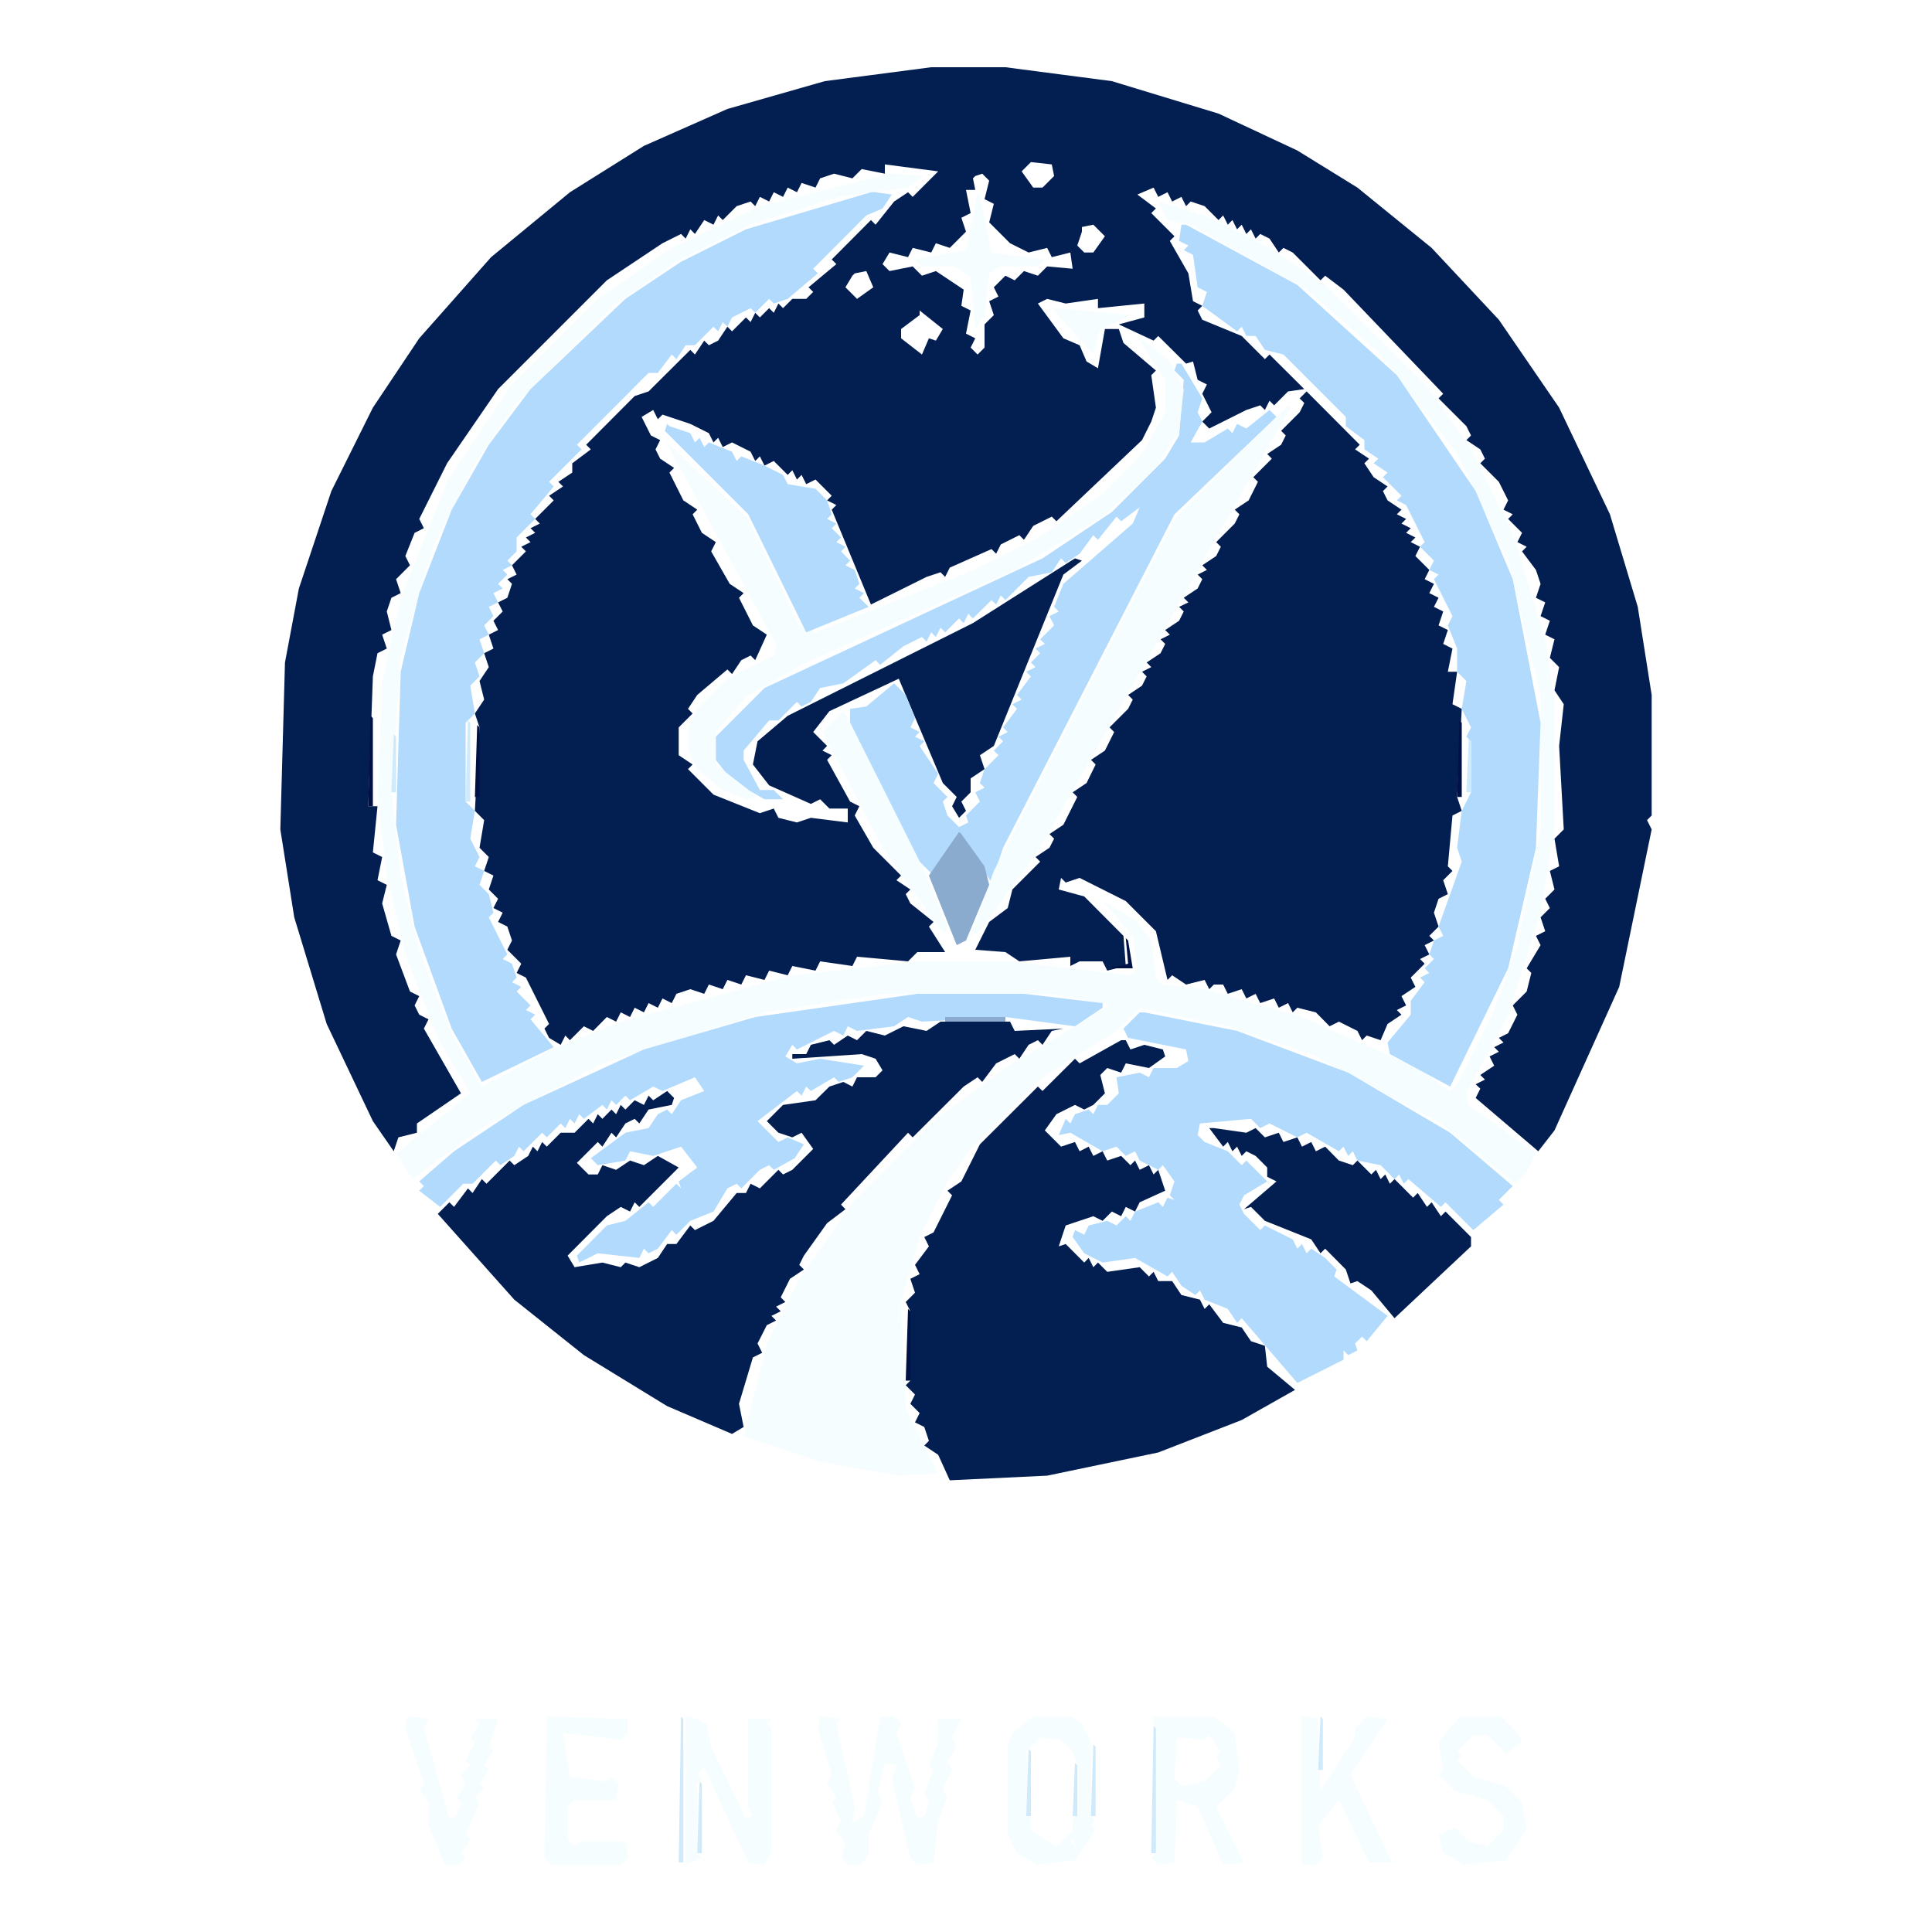
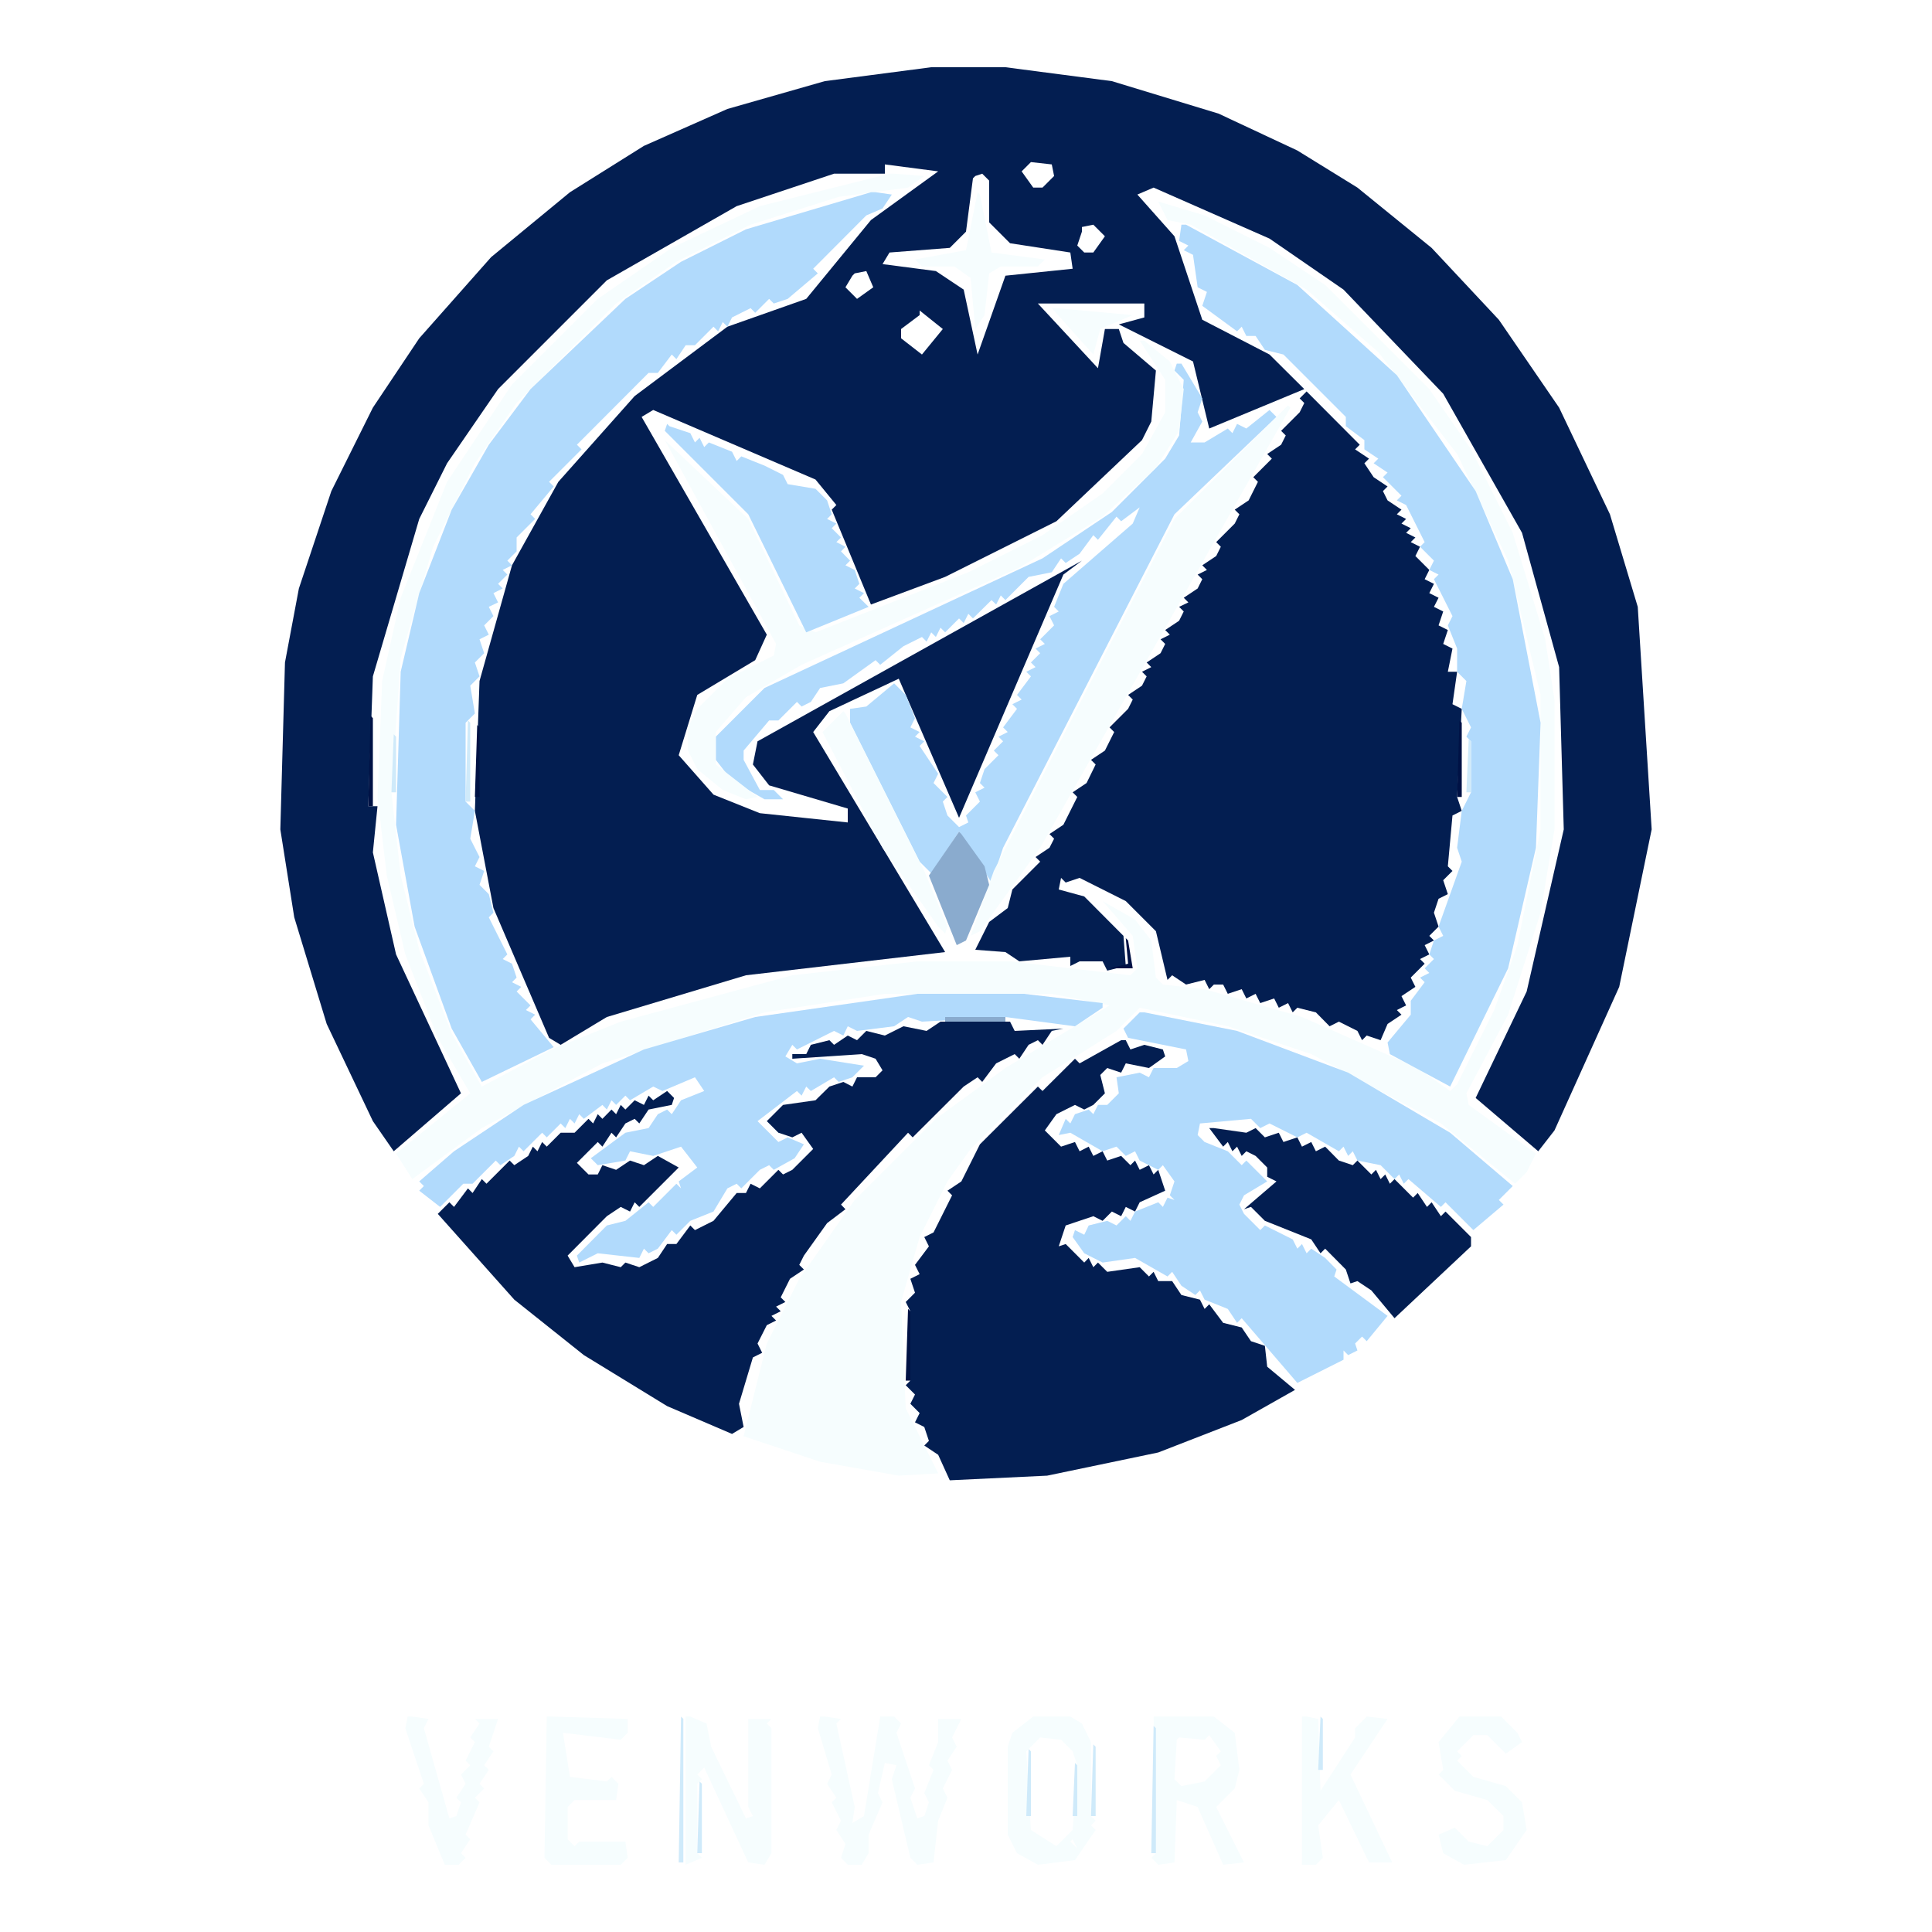
<svg xmlns="http://www.w3.org/2000/svg" viewBox="0 0 1000 1000" fill="none">
-   <path d="M 482.0 34.8 L 426.9 42.0 L 376.5 56.4 L 333.3 75.5 L 295.0 99.5 L 254.2 133.1 L 217.0 175.1 L 193.0 211.0 L 171.5 254.2 L 154.7 304.6 L 147.5 342.9 L 145.1 429.3 L 152.3 474.8 L 169.1 530.0 L 193.0 580.3 L 203.8 595.9 L 206.2 588.7 L 215.8 586.3 L 215.8 581.5 L 238.6 565.9 L 219.4 532.4 L 221.8 527.6 L 217.0 525.2 L 214.6 520.4 L 217.0 515.6 L 212.2 513.2 L 205.0 494.0 L 207.4 486.8 L 202.6 484.4 L 197.8 467.6 L 200.2 458.0 L 195.4 455.6 L 197.8 443.6 L 193.0 441.2 L 195.4 417.3 L 190.6 417.3 L 193.0 350.1 L 195.4 338.1 L 200.2 335.7 L 197.8 328.5 L 202.6 326.1 L 200.2 316.5 L 202.6 309.4 L 207.4 307.0 L 205.0 299.8 L 212.2 292.6 L 209.8 287.8 L 214.6 275.8 L 219.4 273.4 L 217.0 268.6 L 231.4 239.8 L 257.8 201.4 L 314.1 145.1 L 342.9 125.9 L 352.5 121.1 L 354.9 123.5 L 357.3 118.7 L 359.7 121.1 L 364.5 113.9 L 369.3 116.3 L 371.7 111.5 L 374.1 113.9 L 381.3 106.7 L 388.5 104.3 L 390.9 106.7 L 393.3 101.9 L 398.1 104.3 L 400.5 99.5 L 405.3 101.9 L 407.7 97.1 L 412.5 99.5 L 414.9 94.7 L 422.1 97.1 L 424.5 92.3 L 431.7 89.9 L 441.2 92.3 L 446.0 87.5 L 458.0 89.9 L 458.0 85.1 L 485.6 88.7 L 472.4 101.9 L 470.0 99.5 L 462.8 104.3 L 453.2 116.3 L 450.8 113.9 L 430.5 134.3 L 432.9 136.7 L 418.5 148.7 L 420.9 151.1 L 417.3 154.7 L 410.1 154.7 L 405.3 159.5 L 402.9 157.1 L 400.5 161.9 L 398.1 159.5 L 393.3 164.3 L 390.9 161.9 L 388.5 166.7 L 386.1 164.3 L 378.9 171.5 L 376.5 169.1 L 371.7 176.3 L 366.9 178.7 L 364.5 176.3 L 359.7 183.5 L 357.3 181.1 L 335.7 202.6 L 328.5 205.0 L 303.4 230.2 L 305.8 232.6 L 296.2 239.8 L 296.2 244.6 L 289.0 249.4 L 291.4 251.8 L 284.2 256.6 L 286.6 259.0 L 277.0 268.6 L 279.4 271.0 L 274.6 273.4 L 277.0 275.8 L 272.2 278.2 L 274.6 280.6 L 269.8 283.0 L 272.2 285.4 L 265.0 292.6 L 267.4 297.4 L 262.6 299.8 L 265.0 302.2 L 262.6 309.4 L 257.8 311.8 L 260.2 316.5 L 255.4 321.3 L 257.8 326.1 L 253.0 328.5 L 255.4 335.7 L 250.6 338.1 L 253.0 345.3 L 248.2 352.5 L 250.6 362.1 L 245.8 369.3 L 248.2 376.5 L 245.8 419.7 L 250.6 424.5 L 248.2 438.8 L 253.0 443.6 L 250.6 450.8 L 255.4 453.2 L 253.0 460.4 L 257.8 465.2 L 255.4 470.0 L 260.2 472.4 L 257.8 477.2 L 262.6 479.6 L 265.0 486.8 L 262.6 491.6 L 269.8 498.8 L 267.4 503.6 L 272.2 506.0 L 284.2 530.0 L 281.8 532.4 L 284.2 537.2 L 290.2 540.8 L 292.6 536.0 L 295.0 538.4 L 302.2 531.2 L 307.0 533.6 L 314.1 526.4 L 318.9 528.8 L 321.3 524.0 L 326.1 526.4 L 328.5 521.6 L 333.3 524.0 L 335.7 519.2 L 340.5 521.6 L 342.9 516.8 L 347.7 519.2 L 350.1 514.4 L 357.3 512.0 L 364.5 514.4 L 366.9 509.6 L 374.1 512.0 L 376.5 507.2 L 383.7 509.6 L 386.1 504.8 L 395.7 507.2 L 398.1 502.4 L 407.7 504.8 L 410.1 500.0 L 422.1 502.4 L 424.5 497.6 L 441.2 500.0 L 443.6 495.2 L 470.0 497.6 L 474.8 492.8 L 489.2 492.8 L 480.8 479.6 L 483.2 477.2 L 471.2 467.6 L 468.8 462.8 L 471.2 460.4 L 464.0 455.6 L 466.4 453.2 L 452.0 438.8 L 442.4 422.1 L 444.8 417.3 L 440.0 414.9 L 428.1 393.3 L 430.5 390.9 L 425.7 388.5 L 428.1 386.1 L 420.9 378.9 L 429.3 368.1 L 465.2 351.3 L 488.0 405.3 L 495.2 412.5 L 492.8 417.3 L 496.4 423.3 L 500.0 419.7 L 497.6 414.9 L 502.4 410.1 L 502.4 402.9 L 509.6 398.1 L 507.2 390.9 L 514.4 386.1 L 550.4 297.4 L 560.0 290.2 L 556.4 289.0 L 503.6 322.5 L 407.7 370.5 L 392.1 383.7 L 389.7 395.7 L 398.1 406.5 L 419.7 416.1 L 424.5 413.7 L 429.3 418.5 L 438.8 418.5 L 438.8 425.7 L 419.7 423.3 L 412.5 425.7 L 402.9 423.3 L 400.5 418.5 L 393.3 420.9 L 369.3 411.3 L 356.1 398.1 L 358.5 395.7 L 351.3 390.9 L 351.3 376.5 L 358.5 369.3 L 356.1 366.9 L 360.9 359.7 L 376.5 346.5 L 378.9 348.9 L 383.7 341.7 L 388.5 339.3 L 390.9 341.7 L 396.9 328.5 L 389.7 323.7 L 382.5 309.4 L 384.9 307.0 L 377.7 302.2 L 368.1 285.4 L 370.5 280.6 L 363.3 275.8 L 358.5 266.2 L 360.9 263.8 L 353.7 259.0 L 346.5 244.6 L 348.9 242.2 L 341.7 237.4 L 339.3 232.6 L 341.7 227.8 L 336.9 225.4 L 332.1 215.8 L 338.1 212.2 L 340.5 217.0 L 342.9 214.6 L 357.3 219.4 L 366.9 224.2 L 369.3 229.0 L 371.7 226.6 L 374.1 231.4 L 378.9 229.0 L 388.5 233.8 L 390.9 238.6 L 393.3 236.2 L 395.7 241.0 L 400.5 238.6 L 407.7 245.8 L 410.1 243.4 L 412.5 248.2 L 414.9 245.8 L 417.3 250.6 L 422.1 248.2 L 430.5 256.6 L 428.1 259.0 L 432.9 261.4 L 430.5 263.8 L 450.8 312.9 L 479.6 298.6 L 486.8 296.2 L 489.2 298.6 L 491.6 293.8 L 513.2 284.2 L 515.6 286.6 L 518.0 281.8 L 527.6 277.0 L 530.0 279.4 L 534.8 272.2 L 544.4 267.4 L 546.8 269.8 L 591.1 227.8 L 595.9 218.2 L 598.3 211.0 L 595.9 194.2 L 598.3 191.8 L 581.5 177.5 L 579.1 170.3 L 571.9 170.3 L 568.3 190.6 L 562.4 187.1 L 558.8 178.7 L 550.4 175.1 L 537.2 157.1 L 542.0 154.7 L 551.6 157.1 L 568.3 154.7 L 568.3 159.5 L 592.3 157.1 L 592.3 164.3 L 579.1 167.9 L 597.1 176.3 L 599.5 173.9 L 613.9 188.2 L 617.5 187.1 L 619.9 196.6 L 624.7 199.0 L 622.3 203.8 L 627.1 213.4 L 622.3 218.2 L 625.9 221.8 L 645.1 212.2 L 652.3 209.8 L 654.7 212.2 L 657.1 207.4 L 659.5 209.8 L 666.7 202.6 L 675.1 201.4 L 657.1 183.5 L 654.7 185.9 L 642.7 173.9 L 622.3 165.5 L 619.9 160.7 L 622.3 158.3 L 617.5 155.9 L 615.1 141.5 L 605.5 124.7 L 607.9 122.3 L 595.9 110.3 L 598.3 107.9 L 588.7 100.7 L 597.1 97.1 L 599.5 101.9 L 604.3 99.5 L 606.7 104.3 L 611.5 101.9 L 613.9 106.7 L 616.3 104.3 L 623.5 106.7 L 630.7 113.9 L 633.1 111.5 L 635.5 116.3 L 637.9 113.9 L 640.3 118.7 L 642.7 116.3 L 645.1 121.1 L 647.5 118.7 L 649.9 123.5 L 652.3 121.1 L 657.1 123.5 L 661.9 130.7 L 664.3 128.3 L 669.1 130.7 L 683.5 145.1 L 685.9 142.7 L 695.4 149.9 L 747.0 203.8 L 744.6 206.2 L 759.0 220.6 L 761.4 225.4 L 759.0 227.8 L 766.2 232.6 L 768.6 237.4 L 766.2 239.8 L 775.8 249.4 L 780.6 259.0 L 778.2 263.8 L 783.0 266.2 L 780.6 268.6 L 787.8 275.8 L 785.4 280.6 L 790.2 283.0 L 787.8 285.4 L 795.0 295.0 L 797.4 302.2 L 795.0 309.4 L 799.8 311.8 L 797.4 318.9 L 802.2 321.3 L 799.8 328.5 L 804.6 330.9 L 802.2 340.5 L 807.0 345.3 L 804.6 357.3 L 809.4 364.5 L 807.0 386.1 L 809.4 429.3 L 804.6 434.1 L 807.0 448.4 L 802.2 450.8 L 804.6 460.4 L 799.8 465.2 L 802.2 470.0 L 797.4 474.8 L 799.8 482.0 L 795.0 484.4 L 797.4 489.2 L 790.2 501.2 L 792.6 503.6 L 790.2 513.2 L 783.0 520.4 L 785.4 525.2 L 780.6 534.8 L 775.8 537.2 L 778.2 539.6 L 773.4 542.0 L 775.8 544.4 L 771.0 546.8 L 773.4 551.6 L 766.2 556.4 L 768.6 558.8 L 763.8 561.2 L 766.2 563.5 L 763.8 568.3 L 796.2 595.9 L 804.6 585.1 L 838.1 510.8 L 854.9 429.3 L 852.5 424.5 L 854.9 422.1 L 854.9 359.7 L 847.7 314.1 L 833.3 266.2 L 807.0 211.0 L 775.8 165.5 L 741.0 128.3 L 702.6 97.1 L 671.5 77.9 L 630.7 58.8 L 575.5 42.0 L 520.4 34.8 L 484.4 34.8 Z M 504.8 91.1 L 508.4 89.9 L 512.0 93.5 L 509.6 103.1 L 514.4 105.5 L 512.0 115.1 L 522.8 125.9 L 532.4 130.7 L 542.0 128.3 L 544.4 133.1 L 554.0 130.7 L 555.2 139.1 L 542.0 137.9 L 537.2 142.7 L 530.0 140.3 L 525.2 145.1 L 520.4 142.7 L 514.4 148.7 L 516.8 153.5 L 512.0 155.9 L 514.4 163.1 L 509.6 167.9 L 509.6 179.9 L 506.0 183.5 L 502.4 179.9 L 504.8 175.1 L 500.0 172.7 L 502.4 160.7 L 497.6 158.3 L 498.8 149.9 L 484.4 140.3 L 477.2 142.7 L 472.4 137.9 L 460.4 140.3 L 456.8 136.7 L 460.4 130.7 L 470.0 133.1 L 472.4 128.3 L 482.0 130.7 L 484.4 125.9 L 491.6 128.3 L 500.0 119.9 L 497.6 112.7 L 502.4 110.3 L 500.0 98.3 L 504.8 98.3 L 503.6 92.3 Z M 476.0 160.7 L 488.0 170.3 L 484.4 176.3 L 480.8 175.1 L 477.2 183.5 L 466.4 175.1 L 466.4 170.3 L 476.0 163.1 Z M 533.6 83.9 L 544.4 85.1 L 545.6 91.1 L 539.6 97.1 L 534.8 97.1 L 528.8 88.7 L 532.4 85.1 Z M 560.0 117.5 L 565.9 116.3 L 571.9 122.3 L 565.9 130.7 L 561.2 130.7 L 557.6 127.1 L 560.0 119.9 Z M 442.4 141.5 L 448.4 140.3 L 452.0 148.7 L 443.6 154.7 L 437.6 148.7 L 441.2 142.7 Z" fill="#031E51" />
+   <path d="M 482.0 34.8 L 426.9 42.0 L 376.5 56.4 L 333.3 75.5 L 295.0 99.5 L 254.2 133.1 L 217.0 175.1 L 193.0 211.0 L 171.5 254.2 L 154.7 304.6 L 147.5 342.9 L 145.1 429.3 L 152.3 474.8 L 169.1 530.0 L 193.0 580.3 L 203.8 595.9 L 238.6 565.9 L 205.0 494.0 L 193.0 441.2 L 195.4 417.3 L 190.6 417.3 L 193.0 350.1 L 217.0 268.6 L 231.4 239.8 L 257.8 201.4 L 314.1 145.1 L 381.3 106.7 L 431.7 89.9 L 458.0 89.9 L 458.0 85.1 L 485.6 88.7 L 450.8 113.9 L 417.3 154.7 L 376.5 169.1 L 328.5 205.0 L 289.0 249.4 L 265.0 292.6 L 248.2 352.5 L 245.8 419.7 L 255.4 470.0 L 284.2 537.2 L 290.2 540.8 L 314.1 526.4 L 386.1 504.8 L 489.2 492.8 L 420.9 378.9 L 429.3 368.1 L 465.2 351.3 L 496.4 423.3 L 550.4 297.4 L 560.0 290.2 L 392.1 383.7 L 389.7 395.7 L 398.1 406.5 L 438.8 418.5 L 438.8 425.7 L 393.3 420.9 L 369.3 411.3 L 351.3 390.9 L 360.9 359.7 L 390.9 341.7 L 396.9 328.5 L 332.1 215.8 L 338.1 212.2 L 422.1 248.2 L 432.9 261.4 L 430.5 263.8 L 450.8 312.9 L 489.2 298.6 L 546.8 269.8 L 591.1 227.8 L 595.9 218.2 L 598.3 191.8 L 581.5 177.5 L 579.1 170.3 L 571.9 170.3 L 568.3 190.6 L 537.2 157.1 L 592.3 157.1 L 592.3 164.3 L 579.1 167.9 L 617.5 187.1 L 625.9 221.8 L 675.1 201.4 L 657.1 183.5 L 622.3 165.5 L 607.9 122.3 L 588.7 100.7 L 597.1 97.1 L 657.1 123.5 L 695.4 149.9 L 747.0 203.8 L 787.8 275.8 L 807.0 345.3 L 809.4 429.3 L 790.2 513.2 L 763.8 568.3 L 796.2 595.9 L 804.6 585.1 L 838.1 510.8 L 854.9 429.3 L 847.7 314.1 L 833.3 266.2 L 807.0 211.0 L 775.8 165.5 L 741.0 128.3 L 702.6 97.1 L 671.5 77.9 L 630.7 58.8 L 575.5 42.0 L 520.4 34.8 L 484.4 34.8 Z M 504.8 91.1 L 508.4 89.9 L 512.0 93.5 L 512.0 115.1 L 522.8 125.9 L 554.0 130.7 L 555.2 139.1 L 520.4 142.7 L 506.0 183.5 L 498.8 149.9 L 484.4 140.3 L 456.8 136.7 L 460.4 130.7 L 491.6 128.3 L 500.0 119.9 L 503.6 92.3 Z M 476.0 160.7 L 488.0 170.3 L 477.2 183.5 L 466.4 175.1 L 466.4 170.3 L 476.0 163.1 Z M 533.6 83.9 L 544.4 85.1 L 545.6 91.1 L 539.6 97.1 L 534.8 97.1 L 528.8 88.7 L 532.4 85.1 Z M 560.0 117.5 L 565.9 116.3 L 571.9 122.3 L 565.9 130.7 L 561.2 130.7 L 557.6 127.1 L 560.0 119.9 Z M 442.4 141.5 L 448.4 140.3 L 452.0 148.7 L 443.6 154.7 L 437.6 148.7 L 441.2 142.7 Z" fill="#031E51" />
  <path d="M 676.3 202.6 L 672.7 206.2 L 675.1 208.6 L 672.7 213.4 L 663.1 223.0 L 665.5 225.4 L 663.1 230.2 L 655.9 235.0 L 658.3 237.4 L 648.7 247.0 L 651.1 249.4 L 646.3 259.0 L 639.1 263.8 L 641.5 266.2 L 639.1 271.0 L 629.5 280.6 L 631.9 283.0 L 629.5 287.8 L 622.3 292.6 L 624.7 295.0 L 619.9 297.4 L 622.3 299.8 L 619.9 304.6 L 612.7 309.4 L 615.1 311.8 L 610.3 314.1 L 612.7 316.5 L 610.3 321.3 L 603.1 326.1 L 605.5 328.5 L 600.7 330.9 L 603.1 333.3 L 600.7 338.1 L 593.5 342.9 L 595.9 345.3 L 591.1 347.7 L 593.5 350.1 L 591.1 354.9 L 583.9 359.7 L 586.3 362.1 L 583.9 366.9 L 574.3 376.5 L 576.7 378.9 L 571.9 388.5 L 564.7 393.3 L 567.1 395.7 L 562.4 405.3 L 555.2 410.1 L 557.6 412.5 L 550.4 426.9 L 543.2 431.7 L 545.6 434.1 L 543.2 438.8 L 536.0 443.6 L 538.4 446.0 L 524.0 460.4 L 521.6 470.0 L 512.0 477.2 L 504.8 491.6 L 520.4 492.8 L 527.6 497.6 L 554.0 495.2 L 554.0 500.0 L 558.8 497.6 L 570.7 497.6 L 573.1 502.4 L 582.7 500.0 L 581.5 484.4 L 561.2 464.0 L 548.0 460.4 L 549.2 454.4 L 551.6 456.8 L 558.8 454.4 L 582.7 466.4 L 598.3 482.0 L 604.3 507.2 L 606.7 504.8 L 613.9 509.6 L 623.5 507.2 L 625.9 512.0 L 628.3 509.6 L 633.1 509.6 L 635.5 514.4 L 642.7 512.0 L 645.1 516.8 L 649.9 514.4 L 652.3 519.2 L 659.5 516.8 L 661.9 521.6 L 666.7 519.2 L 669.1 524.0 L 671.5 521.6 L 681.1 524.0 L 688.2 531.2 L 693.0 528.8 L 702.6 533.6 L 705.0 538.4 L 707.4 536.0 L 714.6 538.4 L 718.2 530.0 L 725.4 525.2 L 723.0 522.8 L 727.8 520.4 L 725.4 515.6 L 732.6 510.8 L 730.2 506.0 L 737.4 498.8 L 735.0 496.4 L 739.8 494.0 L 737.4 489.2 L 742.2 486.8 L 739.8 484.4 L 744.6 479.6 L 742.2 472.4 L 744.6 465.2 L 749.4 462.8 L 747.0 455.6 L 751.8 450.8 L 749.4 448.4 L 751.8 422.1 L 756.6 419.7 L 754.2 412.5 L 756.6 366.9 L 751.8 364.5 L 754.2 347.7 L 749.4 347.7 L 751.8 335.7 L 747.0 333.3 L 749.4 326.1 L 744.6 323.7 L 747.0 316.5 L 742.2 314.1 L 744.6 309.4 L 739.8 307.0 L 742.2 302.2 L 737.4 299.8 L 739.8 295.0 L 732.6 287.8 L 735.0 283.0 L 730.2 280.6 L 732.6 278.2 L 727.8 275.8 L 730.2 273.4 L 725.4 271.0 L 727.8 268.6 L 723.0 266.2 L 725.4 263.8 L 718.2 259.0 L 715.8 254.2 L 718.2 251.8 L 711.0 247.0 L 706.2 239.8 L 708.6 237.4 L 701.4 232.6 L 703.8 230.2 L 677.5 203.8 Z" fill="#031E51" />
  <path d="M 460.4 89.9 L 393.3 106.7 L 347.7 128.3 L 309.4 154.7 L 265.0 199.0 L 231.4 249.4 L 207.4 309.4 L 197.8 352.5 L 195.4 412.5 L 200.2 453.2 L 209.8 494.0 L 226.6 537.2 L 243.4 565.9 L 205.0 597.1 L 213.4 610.3 L 249.4 583.9 L 311.8 550.4 L 395.7 524.0 L 458.0 514.4 L 544.4 514.4 L 574.3 520.4 L 520.4 552.8 L 484.4 579.1 L 442.4 621.1 L 413.7 661.9 L 396.9 695.4 L 384.9 743.4 L 424.5 756.6 L 465.2 763.8 L 485.6 762.6 L 468.8 729.0 L 466.4 673.9 L 476.0 640.3 L 490.4 611.5 L 502.4 594.7 L 539.6 557.6 L 577.9 533.6 L 589.9 521.6 L 635.5 531.2 L 678.7 545.6 L 745.8 581.5 L 784.2 612.7 L 790.2 606.7 L 795.0 597.1 L 760.2 571.9 L 759.0 565.9 L 780.6 525.2 L 797.4 472.4 L 804.6 429.3 L 804.6 362.1 L 799.8 330.9 L 783.0 275.8 L 761.4 232.6 L 739.8 201.4 L 685.9 147.5 L 657.1 128.3 L 623.5 111.5 L 599.5 104.3 L 604.3 113.9 L 616.3 116.3 L 676.3 149.9 L 713.4 182.3 L 754.2 235.0 L 780.6 290.2 L 797.4 359.7 L 797.4 429.3 L 785.4 489.2 L 773.4 522.8 L 754.2 561.2 L 750.6 564.7 L 733.8 552.8 L 673.9 526.4 L 623.5 512.0 L 601.9 509.6 L 598.3 506.0 L 595.9 486.8 L 587.5 476.0 L 570.7 466.4 L 586.3 484.4 L 588.7 501.2 L 585.1 504.8 L 522.8 497.6 L 474.8 497.6 L 410.1 504.8 L 321.3 528.8 L 285.4 543.2 L 249.4 562.4 L 233.8 534.8 L 217.0 491.6 L 207.4 453.2 L 202.6 410.1 L 207.4 340.5 L 224.2 283.0 L 245.8 239.8 L 267.4 208.6 L 318.9 157.1 L 350.1 135.5 L 388.5 116.3 L 434.1 101.9 L 470.0 97.1 L 478.4 91.1 L 462.8 89.9 Z" fill="#F6FDFE" />
  <path d="M 580.3 538.4 L 558.8 550.4 L 556.4 548.0 L 539.6 564.7 L 537.2 562.4 L 507.2 592.3 L 497.6 611.5 L 490.4 616.3 L 492.8 618.7 L 483.2 637.9 L 478.4 640.3 L 480.8 645.1 L 473.6 654.7 L 476.0 659.5 L 471.2 661.9 L 473.6 669.1 L 468.8 673.9 L 471.2 678.7 L 471.2 714.6 L 468.8 717.0 L 473.6 721.8 L 471.2 726.6 L 476.0 731.4 L 473.6 736.2 L 478.4 738.6 L 480.8 745.8 L 478.4 748.2 L 485.6 753.0 L 491.6 766.2 L 542.0 763.8 L 599.5 751.8 L 642.7 735.0 L 670.3 719.4 L 655.9 707.4 L 654.7 696.6 L 647.5 694.2 L 642.7 687.1 L 633.1 684.7 L 625.9 675.1 L 623.5 677.5 L 621.1 672.7 L 611.5 670.3 L 606.7 663.1 L 599.5 663.1 L 597.1 658.3 L 594.7 660.7 L 589.9 655.9 L 573.1 658.3 L 568.3 653.5 L 565.9 655.9 L 563.5 651.1 L 561.2 653.5 L 551.6 643.9 L 548.0 645.1 L 551.6 634.3 L 565.9 629.5 L 570.7 631.9 L 575.5 627.1 L 580.3 629.5 L 582.7 624.7 L 587.5 627.1 L 589.9 622.3 L 603.1 616.3 L 599.5 605.5 L 597.1 607.9 L 594.7 603.1 L 589.9 605.5 L 587.5 600.7 L 585.1 603.1 L 580.3 598.3 L 573.1 600.7 L 570.7 595.9 L 565.9 598.3 L 563.5 593.5 L 558.8 595.9 L 556.4 591.1 L 549.2 593.5 L 540.8 585.1 L 546.8 576.7 L 556.4 571.9 L 561.2 574.3 L 565.9 571.9 L 571.9 565.9 L 569.5 556.4 L 573.1 552.8 L 580.3 555.2 L 582.7 550.4 L 594.7 552.8 L 603.1 546.8 L 601.9 543.2 L 592.3 540.8 L 585.1 543.2 L 582.7 538.4 Z" fill="#031E51" />
  <path d="M 486.8 528.8 L 479.6 533.6 L 467.6 531.2 L 458.0 536.0 L 448.4 533.6 L 443.6 538.4 L 438.8 536.0 L 431.7 540.8 L 429.3 538.4 L 419.7 540.8 L 417.3 545.6 L 410.1 545.6 L 410.1 548.0 L 446.0 545.6 L 453.2 548.0 L 456.8 554.0 L 453.2 557.6 L 443.6 557.6 L 441.2 562.4 L 436.5 560.0 L 429.3 562.4 L 422.1 569.5 L 405.3 571.9 L 396.9 580.3 L 402.9 586.3 L 410.1 588.7 L 414.9 586.3 L 420.9 594.7 L 410.1 605.5 L 405.3 607.9 L 402.9 605.5 L 393.3 615.1 L 388.5 612.7 L 386.1 617.5 L 381.3 617.5 L 369.3 631.9 L 359.7 636.7 L 357.3 634.3 L 350.1 643.9 L 345.3 643.9 L 340.5 651.1 L 330.9 655.9 L 323.7 653.5 L 321.3 655.9 L 311.8 653.5 L 297.4 655.9 L 293.8 649.9 L 314.1 629.5 L 321.3 624.7 L 326.1 627.1 L 328.5 622.3 L 330.9 624.7 L 351.3 604.3 L 340.5 598.3 L 333.3 603.1 L 326.1 600.7 L 318.9 605.5 L 311.8 603.1 L 309.4 607.9 L 304.6 607.9 L 298.6 601.9 L 309.4 591.1 L 311.8 593.5 L 316.5 586.3 L 318.9 588.7 L 323.7 581.5 L 328.5 579.1 L 330.9 581.5 L 335.7 574.3 L 347.7 571.9 L 348.9 568.3 L 345.3 564.7 L 338.1 569.5 L 335.7 567.1 L 333.3 571.9 L 328.5 569.5 L 323.7 574.3 L 321.3 571.9 L 318.9 576.7 L 316.5 574.3 L 311.8 579.1 L 309.4 576.7 L 307.0 581.5 L 304.6 579.1 L 297.4 586.3 L 290.2 586.3 L 283.0 593.5 L 280.6 591.1 L 278.2 595.9 L 275.8 593.5 L 273.4 598.3 L 266.2 603.1 L 263.8 600.7 L 251.8 612.7 L 249.4 610.3 L 244.6 617.5 L 242.2 615.1 L 235.0 624.7 L 232.6 622.3 L 226.6 628.3 L 266.2 672.7 L 302.2 701.4 L 345.3 727.8 L 378.9 742.2 L 384.9 738.6 L 382.5 726.6 L 389.7 702.6 L 394.5 700.2 L 392.1 695.4 L 396.9 685.9 L 401.7 683.5 L 399.3 681.1 L 404.1 678.7 L 401.7 676.3 L 406.5 673.9 L 404.1 671.5 L 408.9 661.9 L 416.1 657.1 L 413.7 654.7 L 416.1 649.9 L 428.1 633.1 L 437.6 625.9 L 435.3 623.5 L 470.0 586.3 L 472.4 588.7 L 498.8 562.4 L 506.0 557.6 L 508.4 560.0 L 515.6 550.4 L 525.2 545.6 L 527.6 548.0 L 532.4 540.8 L 537.2 538.4 L 539.6 540.8 L 544.4 533.6 L 550.4 532.4 L 525.2 533.6 L 522.8 528.8 L 489.2 528.8 Z" fill="#031E51" />
  <path d="M 450.8 99.5 L 386.1 118.7 L 352.5 135.5 L 323.7 154.7 L 274.6 201.4 L 253.0 230.2 L 233.8 263.8 L 217.0 307.0 L 207.4 347.7 L 205.0 426.9 L 214.6 479.6 L 233.8 532.4 L 249.4 560.0 L 286.6 542.0 L 274.6 527.6 L 277.0 525.2 L 272.2 522.8 L 274.6 520.4 L 267.4 513.2 L 269.8 510.8 L 265.0 508.4 L 267.4 506.0 L 265.0 498.8 L 260.2 496.4 L 262.6 494.0 L 253.0 474.8 L 255.4 472.4 L 253.0 462.8 L 248.2 458.0 L 250.6 450.8 L 245.8 448.4 L 248.2 443.6 L 243.4 434.1 L 245.8 419.7 L 241.0 414.9 L 241.0 374.1 L 245.8 369.3 L 243.4 354.9 L 248.2 350.1 L 245.8 342.9 L 250.6 338.1 L 248.2 330.9 L 253.0 328.5 L 250.6 323.7 L 255.4 318.9 L 253.0 314.1 L 257.8 311.8 L 255.4 307.0 L 260.2 304.6 L 257.8 302.2 L 262.6 297.4 L 260.2 295.0 L 265.0 292.6 L 262.6 290.2 L 267.4 285.4 L 267.4 278.2 L 277.0 268.6 L 274.6 266.2 L 286.6 251.8 L 284.2 249.4 L 301.0 232.6 L 298.6 230.2 L 335.7 193.0 L 340.5 193.0 L 347.7 183.5 L 350.1 185.9 L 354.9 178.7 L 359.7 178.7 L 369.3 169.1 L 371.7 171.5 L 374.1 166.7 L 376.5 169.1 L 378.9 164.3 L 388.5 159.5 L 390.9 161.9 L 398.1 154.7 L 400.5 157.1 L 407.7 154.7 L 423.3 141.5 L 420.9 139.1 L 448.4 111.5 L 456.8 107.9 L 461.6 100.7 L 453.2 99.5 Z" fill="#B1DAFC" />
  <path d="M 611.5 116.3 L 610.3 124.7 L 615.1 127.1 L 612.7 129.5 L 617.5 131.9 L 619.9 148.7 L 624.7 151.1 L 622.3 158.3 L 640.3 171.5 L 642.7 169.1 L 645.1 173.9 L 649.9 173.9 L 654.7 181.1 L 664.3 183.5 L 696.6 215.8 L 696.6 220.6 L 706.2 227.8 L 706.2 232.6 L 713.4 237.4 L 711.0 239.8 L 718.2 244.6 L 715.8 247.0 L 725.4 256.6 L 723.0 259.0 L 727.8 261.4 L 737.4 280.6 L 735.0 283.0 L 742.2 290.2 L 739.8 295.0 L 744.6 297.4 L 742.2 299.8 L 751.8 318.9 L 749.4 323.7 L 754.2 335.7 L 754.2 347.7 L 759.0 352.5 L 756.6 366.9 L 761.4 376.5 L 759.0 381.3 L 761.4 383.7 L 761.4 410.1 L 756.6 419.7 L 754.2 438.8 L 756.6 446.0 L 744.6 479.6 L 747.0 484.4 L 742.2 486.8 L 739.8 494.0 L 742.2 496.4 L 737.4 501.2 L 739.8 503.6 L 735.0 506.0 L 737.4 508.4 L 730.2 518.0 L 730.2 525.2 L 718.2 539.6 L 719.4 545.6 L 750.6 562.4 L 780.6 501.2 L 795.0 438.8 L 797.4 374.1 L 783.0 299.8 L 763.8 254.2 L 723.0 194.2 L 671.5 147.5 L 613.9 116.3 Z" fill="#B1DAFC" />
  <path d="M 589.9 524.0 L 581.5 532.4 L 583.9 537.2 L 613.9 543.2 L 615.1 549.2 L 609.1 552.8 L 597.1 552.8 L 594.7 557.6 L 589.9 555.2 L 577.9 557.6 L 579.1 565.9 L 573.1 571.9 L 568.3 571.9 L 565.9 576.7 L 563.5 574.3 L 556.4 576.7 L 554.0 581.5 L 551.6 579.1 L 548.0 587.5 L 554.0 586.3 L 570.7 595.9 L 577.9 593.5 L 582.7 598.3 L 587.5 595.9 L 589.9 600.7 L 599.5 605.5 L 601.9 603.1 L 607.9 611.5 L 605.5 618.7 L 607.9 621.1 L 604.3 619.9 L 601.9 624.7 L 599.5 622.3 L 587.5 627.1 L 585.1 631.9 L 582.7 629.5 L 577.9 634.3 L 573.1 631.9 L 563.5 634.3 L 561.2 639.1 L 556.4 636.7 L 555.2 640.3 L 561.2 648.7 L 570.7 653.5 L 587.5 651.1 L 604.3 660.7 L 606.7 658.3 L 611.5 665.5 L 618.7 670.3 L 621.1 667.9 L 623.5 672.7 L 635.5 677.5 L 640.3 684.7 L 642.7 682.3 L 671.5 715.8 L 695.4 703.8 L 695.4 699.0 L 697.8 701.4 L 702.6 699.0 L 701.4 695.4 L 705.0 691.8 L 707.4 694.2 L 718.2 681.1 L 690.6 660.7 L 691.8 657.1 L 685.9 651.1 L 678.7 646.3 L 676.3 648.7 L 673.9 643.9 L 671.5 646.3 L 669.1 641.5 L 654.7 634.3 L 652.3 636.7 L 643.9 628.3 L 641.5 623.5 L 643.9 618.7 L 655.9 611.5 L 645.1 600.7 L 642.7 603.1 L 635.5 595.9 L 623.5 591.1 L 619.9 587.5 L 621.1 581.5 L 647.5 579.1 L 652.3 583.9 L 657.1 581.5 L 671.5 588.7 L 676.3 586.3 L 693.0 595.9 L 695.4 593.5 L 697.8 598.3 L 700.2 595.9 L 702.6 600.7 L 714.6 603.1 L 721.8 610.3 L 724.2 607.9 L 726.6 612.7 L 729.0 610.3 L 745.8 624.7 L 748.2 622.3 L 762.6 636.7 L 778.2 623.5 L 775.8 621.1 L 783.0 613.9 L 750.6 586.3 L 697.8 555.2 L 640.3 533.6 L 592.3 524.0 Z" fill="#B1DAFC" />
  <path d="M 609.1 188.2 L 607.9 191.8 L 612.7 196.6 L 610.3 225.4 L 603.1 237.4 L 575.5 265.0 L 539.6 289.0 L 395.7 356.1 L 370.5 381.3 L 370.5 393.3 L 378.9 404.1 L 395.7 413.7 L 405.3 413.7 L 400.5 408.9 L 393.3 408.9 L 384.9 393.3 L 384.9 388.5 L 398.1 372.9 L 402.9 372.9 L 412.5 363.3 L 414.9 365.7 L 419.7 363.3 L 424.5 356.1 L 436.5 353.7 L 453.2 341.7 L 455.6 344.1 L 467.6 334.5 L 477.2 329.7 L 479.6 332.1 L 482.0 327.3 L 484.4 329.7 L 486.8 324.9 L 489.2 327.3 L 496.4 320.1 L 498.8 322.5 L 501.2 317.7 L 503.6 320.1 L 513.2 310.6 L 515.6 312.9 L 518.0 308.2 L 520.4 310.6 L 532.4 298.6 L 544.4 296.2 L 549.2 289.0 L 551.6 291.4 L 558.8 286.6 L 565.9 277.0 L 568.3 279.4 L 577.9 267.4 L 580.3 269.8 L 589.9 262.6 L 586.3 271.0 L 550.4 302.2 L 545.6 314.1 L 548.0 316.5 L 543.2 318.9 L 545.6 323.7 L 538.4 330.9 L 540.8 333.3 L 536.0 335.7 L 538.4 338.1 L 533.6 342.9 L 536.0 345.3 L 531.2 347.7 L 533.6 350.1 L 526.4 359.7 L 528.8 362.1 L 524.0 364.5 L 526.4 366.9 L 519.2 376.5 L 521.6 378.9 L 516.8 381.3 L 519.2 383.7 L 514.4 388.5 L 516.8 390.9 L 509.6 398.1 L 507.2 405.3 L 509.6 407.7 L 504.8 410.1 L 507.2 414.9 L 500.0 422.1 L 501.2 425.7 L 496.4 428.1 L 490.4 422.1 L 488.0 414.9 L 490.4 412.5 L 483.2 405.3 L 485.6 400.5 L 476.0 386.1 L 478.4 383.7 L 473.6 381.3 L 476.0 378.9 L 471.2 376.5 L 473.6 371.7 L 468.8 359.7 L 462.8 353.7 L 448.4 365.7 L 440.0 366.9 L 440.0 374.1 L 476.0 446.0 L 482.0 452.0 L 496.4 430.5 L 513.2 456.8 L 519.2 438.8 L 607.9 266.2 L 660.7 215.8 L 657.1 212.2 L 645.1 221.8 L 640.3 219.4 L 637.9 224.2 L 635.5 221.8 L 623.5 229.0 L 616.3 229.0 L 622.3 218.2 L 619.9 213.4 L 622.3 206.2 L 611.5 188.2 Z" fill="#B1DAFC" />
  <path d="M 474.8 514.4 L 390.9 526.4 L 333.3 543.2 L 271.0 571.9 L 235.0 595.9 L 217.0 611.5 L 219.4 613.9 L 217.0 616.3 L 227.8 624.7 L 239.8 612.7 L 244.6 612.7 L 256.6 600.7 L 259.0 603.1 L 266.2 598.3 L 268.6 593.5 L 271.0 595.9 L 280.6 586.3 L 283.0 588.7 L 290.2 581.5 L 292.6 583.9 L 295.0 579.1 L 297.4 581.5 L 299.8 576.7 L 302.2 579.1 L 311.8 571.9 L 314.1 574.3 L 316.5 569.5 L 318.9 571.9 L 323.7 567.1 L 326.1 569.5 L 338.1 562.4 L 342.9 564.7 L 359.7 557.6 L 364.5 564.7 L 352.5 569.5 L 347.7 576.7 L 345.3 574.3 L 340.5 576.7 L 335.7 583.9 L 323.7 586.3 L 305.8 599.5 L 309.4 603.1 L 323.7 600.7 L 326.1 595.9 L 338.1 598.3 L 352.5 593.5 L 360.9 604.3 L 351.3 611.5 L 352.5 615.1 L 350.1 612.7 L 338.1 624.7 L 335.7 622.3 L 323.7 631.9 L 314.1 634.3 L 298.6 649.9 L 299.8 653.5 L 309.4 648.7 L 330.9 651.1 L 333.3 646.3 L 335.7 648.7 L 340.5 646.3 L 347.7 636.7 L 350.1 639.1 L 357.3 631.9 L 369.3 627.1 L 376.5 615.1 L 381.3 612.7 L 383.7 615.1 L 393.3 605.5 L 398.1 603.1 L 400.5 605.5 L 411.3 599.5 L 416.1 592.3 L 407.7 588.7 L 402.9 591.1 L 392.1 580.3 L 412.5 564.7 L 414.9 567.1 L 417.3 562.4 L 419.7 564.7 L 431.7 557.6 L 434.1 560.0 L 441.2 557.6 L 447.2 551.6 L 424.5 548.0 L 412.5 550.4 L 406.5 546.8 L 410.1 540.8 L 412.5 543.2 L 431.7 533.6 L 436.5 536.0 L 438.8 531.2 L 443.6 533.6 L 462.8 531.2 L 470.0 526.4 L 477.2 528.8 L 520.4 526.4 L 556.4 531.2 L 570.7 521.6 L 570.7 519.2 L 530.0 514.4 L 477.2 514.4 Z" fill="#B1DAFC" />
  <path d="M 589.9 176.3 L 603.1 196.6 L 603.1 213.4 L 591.1 235.0 L 570.7 255.4 L 539.6 277.0 L 501.2 296.2 L 422.1 327.3 L 413.7 323.7 L 387.3 268.6 L 344.1 227.8 L 401.7 333.3 L 400.5 339.3 L 376.5 351.3 L 360.9 366.9 L 356.1 376.5 L 356.1 388.5 L 360.9 398.1 L 374.1 408.9 L 386.1 413.7 L 392.1 412.5 L 370.5 395.7 L 370.5 378.9 L 386.1 360.9 L 414.9 344.1 L 527.6 293.8 L 570.7 267.4 L 598.3 242.2 L 610.3 223.0 L 612.7 201.4 L 605.5 187.1 L 592.3 176.3 Z" fill="#F6FDFE" />
  <path d="M 625.9 583.9 L 633.1 593.5 L 635.5 591.1 L 637.9 595.9 L 640.3 593.5 L 642.7 598.3 L 645.1 595.9 L 649.9 598.3 L 655.9 604.3 L 655.9 609.1 L 660.7 611.5 L 643.9 625.9 L 647.5 624.7 L 654.7 631.9 L 678.7 641.5 L 683.5 648.7 L 685.9 646.3 L 696.6 657.1 L 699.0 664.3 L 702.6 663.1 L 709.8 667.9 L 721.8 682.3 L 761.4 645.1 L 761.4 640.3 L 748.2 627.1 L 745.8 629.5 L 741.0 622.3 L 738.6 624.7 L 733.8 617.5 L 731.4 619.9 L 721.8 610.3 L 719.4 612.7 L 717.0 607.9 L 714.6 610.3 L 712.2 605.5 L 709.8 607.9 L 702.6 600.7 L 700.2 603.1 L 693.0 600.7 L 685.9 593.5 L 681.1 595.9 L 678.7 591.1 L 673.9 593.5 L 671.5 588.7 L 664.3 591.1 L 661.9 586.3 L 654.7 588.7 L 649.9 583.9 L 645.1 586.3 L 628.3 583.9 Z" fill="#031E51" />
  <path d="M 666.7 209.8 L 607.9 268.6 L 514.4 450.8 L 502.4 484.4 L 507.2 482.0 L 538.4 438.8 L 667.9 211.0 Z" fill="#F6FDFE" />
  <path d="M 345.3 219.4 L 344.1 223.0 L 387.3 266.2 L 417.3 327.3 L 449.6 314.1 L 444.8 309.4 L 447.2 307.0 L 442.4 304.6 L 444.8 302.2 L 442.4 295.0 L 437.6 292.6 L 440.0 290.2 L 435.3 285.4 L 437.6 283.0 L 432.9 280.6 L 435.3 278.2 L 430.5 273.4 L 432.9 271.0 L 428.1 268.6 L 430.5 266.2 L 428.1 259.0 L 422.1 253.0 L 407.7 250.6 L 405.3 245.8 L 395.7 241.0 L 383.7 236.2 L 381.3 238.6 L 378.9 233.8 L 366.9 229.0 L 364.5 231.4 L 362.1 226.6 L 359.7 229.0 L 357.3 224.2 L 346.5 220.6 Z" fill="#B1DAFC" />
  <path d="M 424.5 888.5 L 423.3 894.5 L 430.5 918.5 L 428.1 923.3 L 432.9 930.5 L 430.5 932.9 L 435.3 942.4 L 432.9 947.2 L 437.6 954.4 L 435.3 961.6 L 438.8 965.2 L 446.0 965.2 L 449.6 959.2 L 449.6 949.6 L 456.8 932.9 L 454.4 928.1 L 458.0 912.5 L 464.0 913.7 L 461.6 920.9 L 471.2 961.6 L 474.8 965.2 L 483.2 964.0 L 485.6 942.4 L 490.4 930.5 L 488.0 925.7 L 492.8 916.1 L 490.4 911.3 L 495.2 904.1 L 492.8 899.3 L 497.6 889.7 L 485.6 889.7 L 485.6 901.7 L 480.8 913.7 L 483.2 916.1 L 478.4 928.1 L 480.8 932.9 L 478.4 940.0 L 474.8 941.2 L 471.2 930.5 L 473.6 925.7 L 464.0 896.9 L 466.4 892.1 L 462.8 888.5 L 455.6 888.5 L 447.2 940.0 L 441.2 943.6 L 442.4 935.3 L 432.9 892.1 L 435.3 889.7 L 426.9 888.5 Z" fill="#F6FDFE" />
  <path d="M 354.9 888.5 L 354.9 965.2 L 363.3 961.6 L 360.9 959.2 L 360.9 923.3 L 363.3 920.9 L 360.9 918.5 L 364.5 914.9 L 387.3 964.0 L 395.7 965.2 L 399.3 959.2 L 399.3 894.5 L 396.9 892.1 L 399.3 889.7 L 387.3 889.7 L 387.3 935.3 L 389.7 940.0 L 386.1 941.2 L 368.1 904.1 L 365.7 892.1 L 357.3 888.5 Z" fill="#F6FDFE" />
  <path d="M 597.1 888.5 L 598.3 959.2 L 595.9 961.6 L 599.5 965.2 L 607.9 964.0 L 609.1 931.7 L 619.9 935.3 L 633.1 965.2 L 643.9 964.0 L 629.5 935.3 L 639.1 925.7 L 641.5 916.1 L 639.1 896.9 L 628.3 888.5 L 599.5 888.5 Z M 610.3 899.3 L 623.5 900.5 L 625.9 898.1 L 631.9 906.5 L 629.5 908.9 L 631.9 913.7 L 623.5 922.1 L 611.5 924.5 L 607.9 920.9 L 609.1 900.5 Z" fill="#F6FDFE" />
  <path d="M 283.0 888.5 L 281.8 961.6 L 285.4 965.2 L 321.3 965.2 L 324.9 961.6 L 323.7 953.2 L 299.8 953.2 L 297.4 955.6 L 293.8 952.0 L 293.8 935.3 L 297.4 931.7 L 318.9 931.7 L 320.1 923.3 L 316.5 919.7 L 314.1 922.1 L 295.0 919.7 L 291.4 896.9 L 321.3 900.5 L 324.9 896.9 L 324.9 889.7 L 285.4 888.5 Z" fill="#F6FDFE" />
  <path d="M 673.9 888.5 L 673.9 965.2 L 681.1 965.2 L 684.7 961.6 L 682.3 944.8 L 693.0 931.7 L 708.6 964.0 L 720.6 964.0 L 699.0 918.5 L 718.2 889.7 L 707.4 888.5 L 701.4 894.5 L 701.4 899.3 L 683.5 926.9 L 682.3 889.7 L 676.3 888.5 Z" fill="#F6FDFE" />
  <path d="M 534.8 888.5 L 524.0 896.9 L 521.6 904.1 L 521.6 949.6 L 526.4 959.2 L 537.2 965.2 L 556.4 962.8 L 567.1 947.2 L 564.7 944.8 L 567.1 942.4 L 564.7 940.0 L 564.7 901.7 L 560.0 892.1 L 554.0 888.5 L 537.2 888.5 Z M 538.4 899.3 L 549.2 900.5 L 555.2 906.5 L 557.6 913.7 L 555.2 947.2 L 546.8 955.6 L 533.6 947.2 L 531.2 906.5 L 537.2 900.5 Z M 555.2 952.0 L 557.6 956.8 L 554.0 953.2 Z" fill="#F6FDFE" />
  <path d="M 755.4 888.5 L 744.6 901.7 L 747.0 916.1 L 744.6 918.5 L 753.0 926.9 L 769.8 931.7 L 778.2 940.0 L 778.2 947.2 L 769.8 955.6 L 760.2 953.2 L 753.0 946.0 L 744.6 949.6 L 747.0 959.2 L 757.8 965.2 L 779.4 962.8 L 790.2 947.2 L 787.8 932.9 L 779.4 924.5 L 762.6 919.7 L 754.2 911.3 L 756.6 908.9 L 754.2 906.5 L 762.6 898.1 L 769.8 898.1 L 779.4 907.7 L 787.8 901.7 L 785.4 896.9 L 777.0 888.5 L 757.8 888.5 Z" fill="#F6FDFE" />
  <path d="M 211.0 888.5 L 209.8 894.5 L 219.4 923.3 L 217.0 925.7 L 221.8 932.9 L 221.8 944.8 L 230.2 965.2 L 237.4 965.2 L 241.0 961.6 L 238.6 959.2 L 243.4 952.0 L 241.0 949.6 L 248.2 932.9 L 245.8 930.5 L 250.6 925.7 L 248.2 923.3 L 253.0 916.1 L 250.6 913.7 L 255.4 906.5 L 253.0 904.1 L 257.8 889.7 L 245.8 889.7 L 248.2 892.1 L 243.4 899.3 L 245.8 901.7 L 241.0 911.3 L 243.4 913.7 L 238.6 918.5 L 241.0 923.3 L 236.2 930.5 L 238.6 932.9 L 236.2 940.0 L 232.6 941.2 L 219.4 894.5 L 221.8 889.7 L 213.4 888.5 Z" fill="#F6FDFE" />
  <path d="M 436.5 368.1 L 425.7 378.9 L 456.8 438.8 L 485.6 479.6 L 489.2 483.2 L 490.4 479.6 L 478.4 450.8 L 437.6 369.3 Z" fill="#F6FDFE" />
  <path d="M 496.4 430.5 L 480.8 453.2 L 495.2 489.2 L 500.0 486.8 L 512.0 458.0 L 509.6 448.4 L 497.6 431.7 Z" fill="#8AABCE" />
  <path d="M 506.0 99.5 L 500.0 129.5 L 473.6 134.3 L 477.2 137.9 L 494.0 137.9 L 502.4 143.9 L 504.8 170.3 L 509.6 163.1 L 512.0 141.5 L 518.0 137.9 L 537.2 137.9 L 540.8 134.3 L 513.2 130.7 L 507.2 100.7 Z" fill="#F6FDFE" />
  <path d="M 544.4 159.5 L 565.9 183.5 L 569.5 170.3 L 586.3 163.1 L 546.8 159.5 Z" fill="#F6FDFE" />
  <path d="M 352.5 888.5 L 351.3 964.0 L 353.7 964.0 L 353.7 889.7 Z" fill="#CFEAFA" />
  <path d="M 597.1 893.3 L 595.9 959.2 L 598.3 959.2 L 598.3 894.5 Z" fill="#CFEAFA" />
  <path d="M 191.8 370.5 L 190.6 417.3 L 193.0 417.3 L 193.0 371.7 Z" fill="#001245" />
  <path d="M 242.2 372.9 L 241.0 414.9 L 243.4 414.9 L 243.4 374.1 Z" fill="#CFEAFA" />
  <path d="M 755.4 372.9 L 754.2 412.5 L 756.6 412.5 L 756.6 374.1 Z" fill="#001245" />
  <path d="M 247.0 375.3 L 245.8 412.5 L 248.2 412.5 L 248.2 376.5 Z" fill="#001245" />
  <path d="M 470.0 677.5 L 468.8 714.6 L 471.2 714.6 L 471.2 678.7 Z" fill="#001245" />
  <path d="M 565.9 902.9 L 564.7 940.0 L 567.1 940.0 L 567.1 904.1 Z" fill="#CFEAFA" />
  <path d="M 362.1 922.1 L 360.9 959.2 L 363.3 959.2 L 363.3 923.3 Z" fill="#CFEAFA" />
  <path d="M 532.4 905.3 L 531.2 940.0 L 533.6 940.0 L 533.6 906.5 Z" fill="#CFEAFA" />
  <path d="M 489.2 526.4 L 489.2 528.8 L 520.4 528.8 L 520.4 526.4 L 491.6 526.4 Z" fill="#8AABCE" />
  <path d="M 203.8 380.1 L 202.6 410.1 L 205.0 410.1 L 205.0 381.3 Z" fill="#CFEAFA" />
  <path d="M 582.7 485.6 L 583.9 498.8 L 574.3 501.2 L 586.3 501.2 L 583.9 486.8 Z" fill="#001245" />
  <path d="M 760.2 382.5 L 759.0 410.1 L 761.4 410.1 L 761.4 383.7 Z" fill="#CFEAFA" />
  <path d="M 683.5 888.5 L 682.3 916.1 L 684.7 916.1 L 684.7 889.7 Z" fill="#CFEAFA" />
  <path d="M 556.4 912.5 L 555.2 940.0 L 557.6 940.0 L 557.6 913.7 Z" fill="#CFEAFA" />
</svg>
